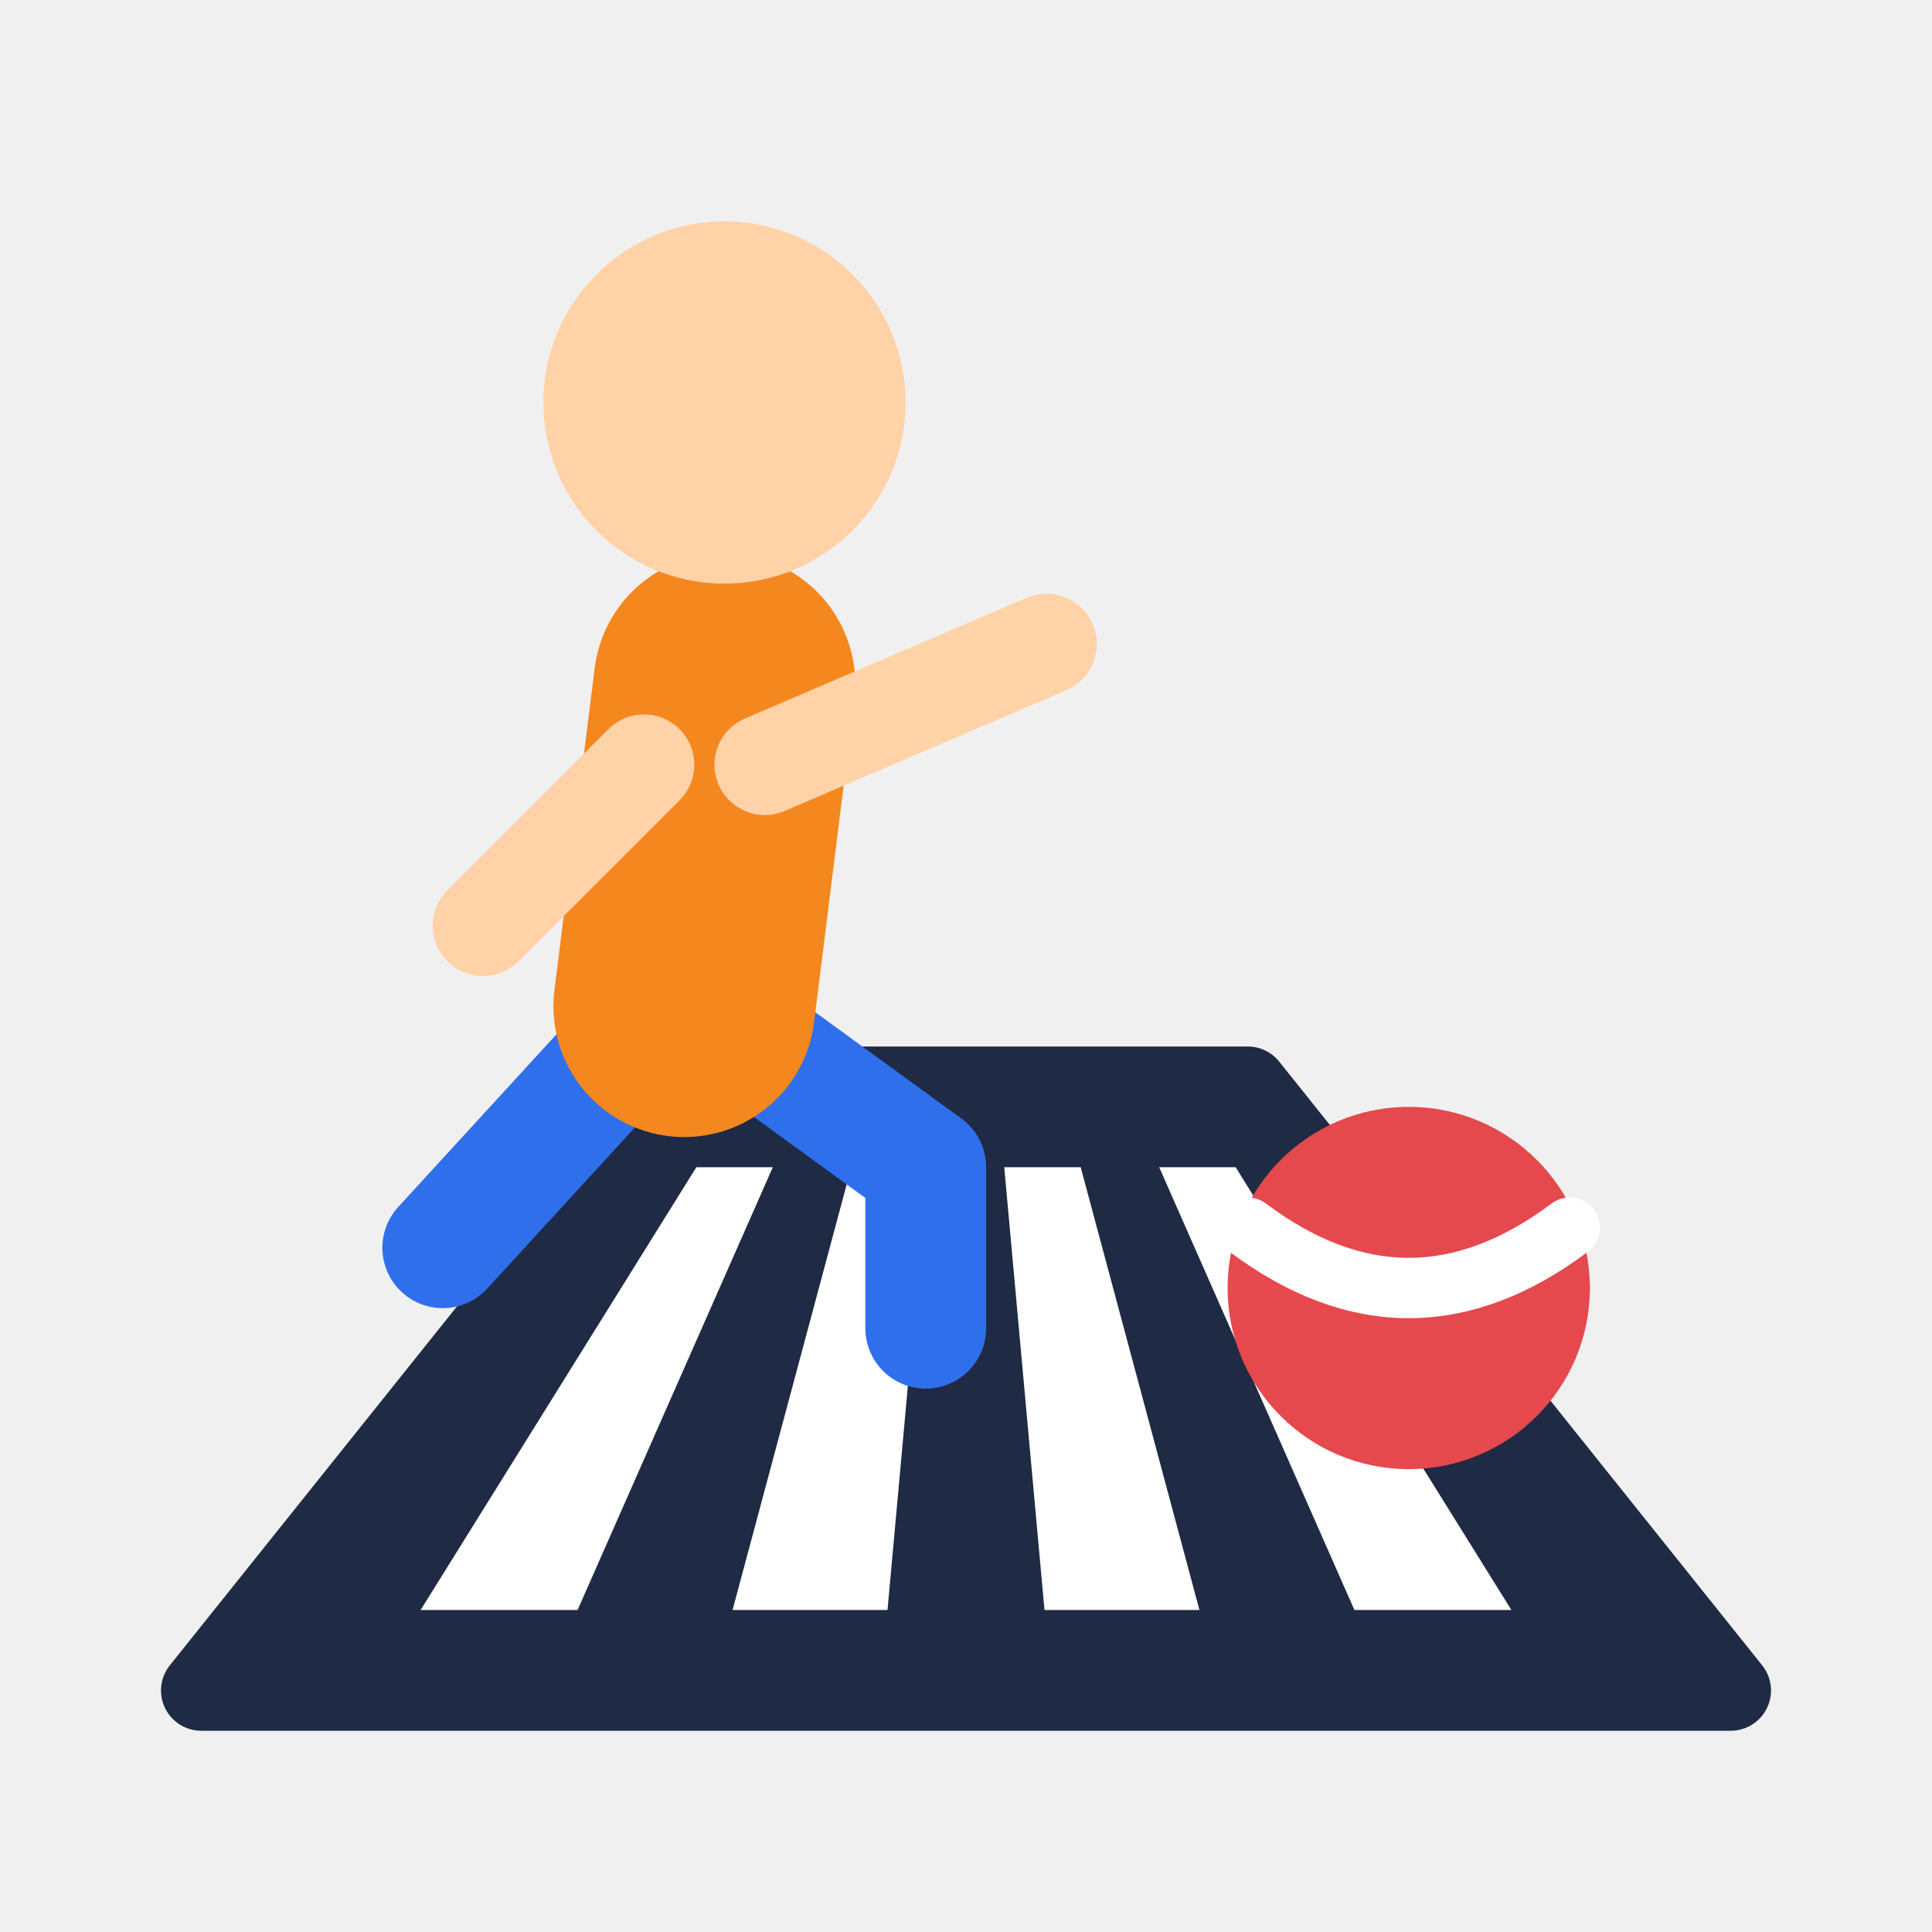
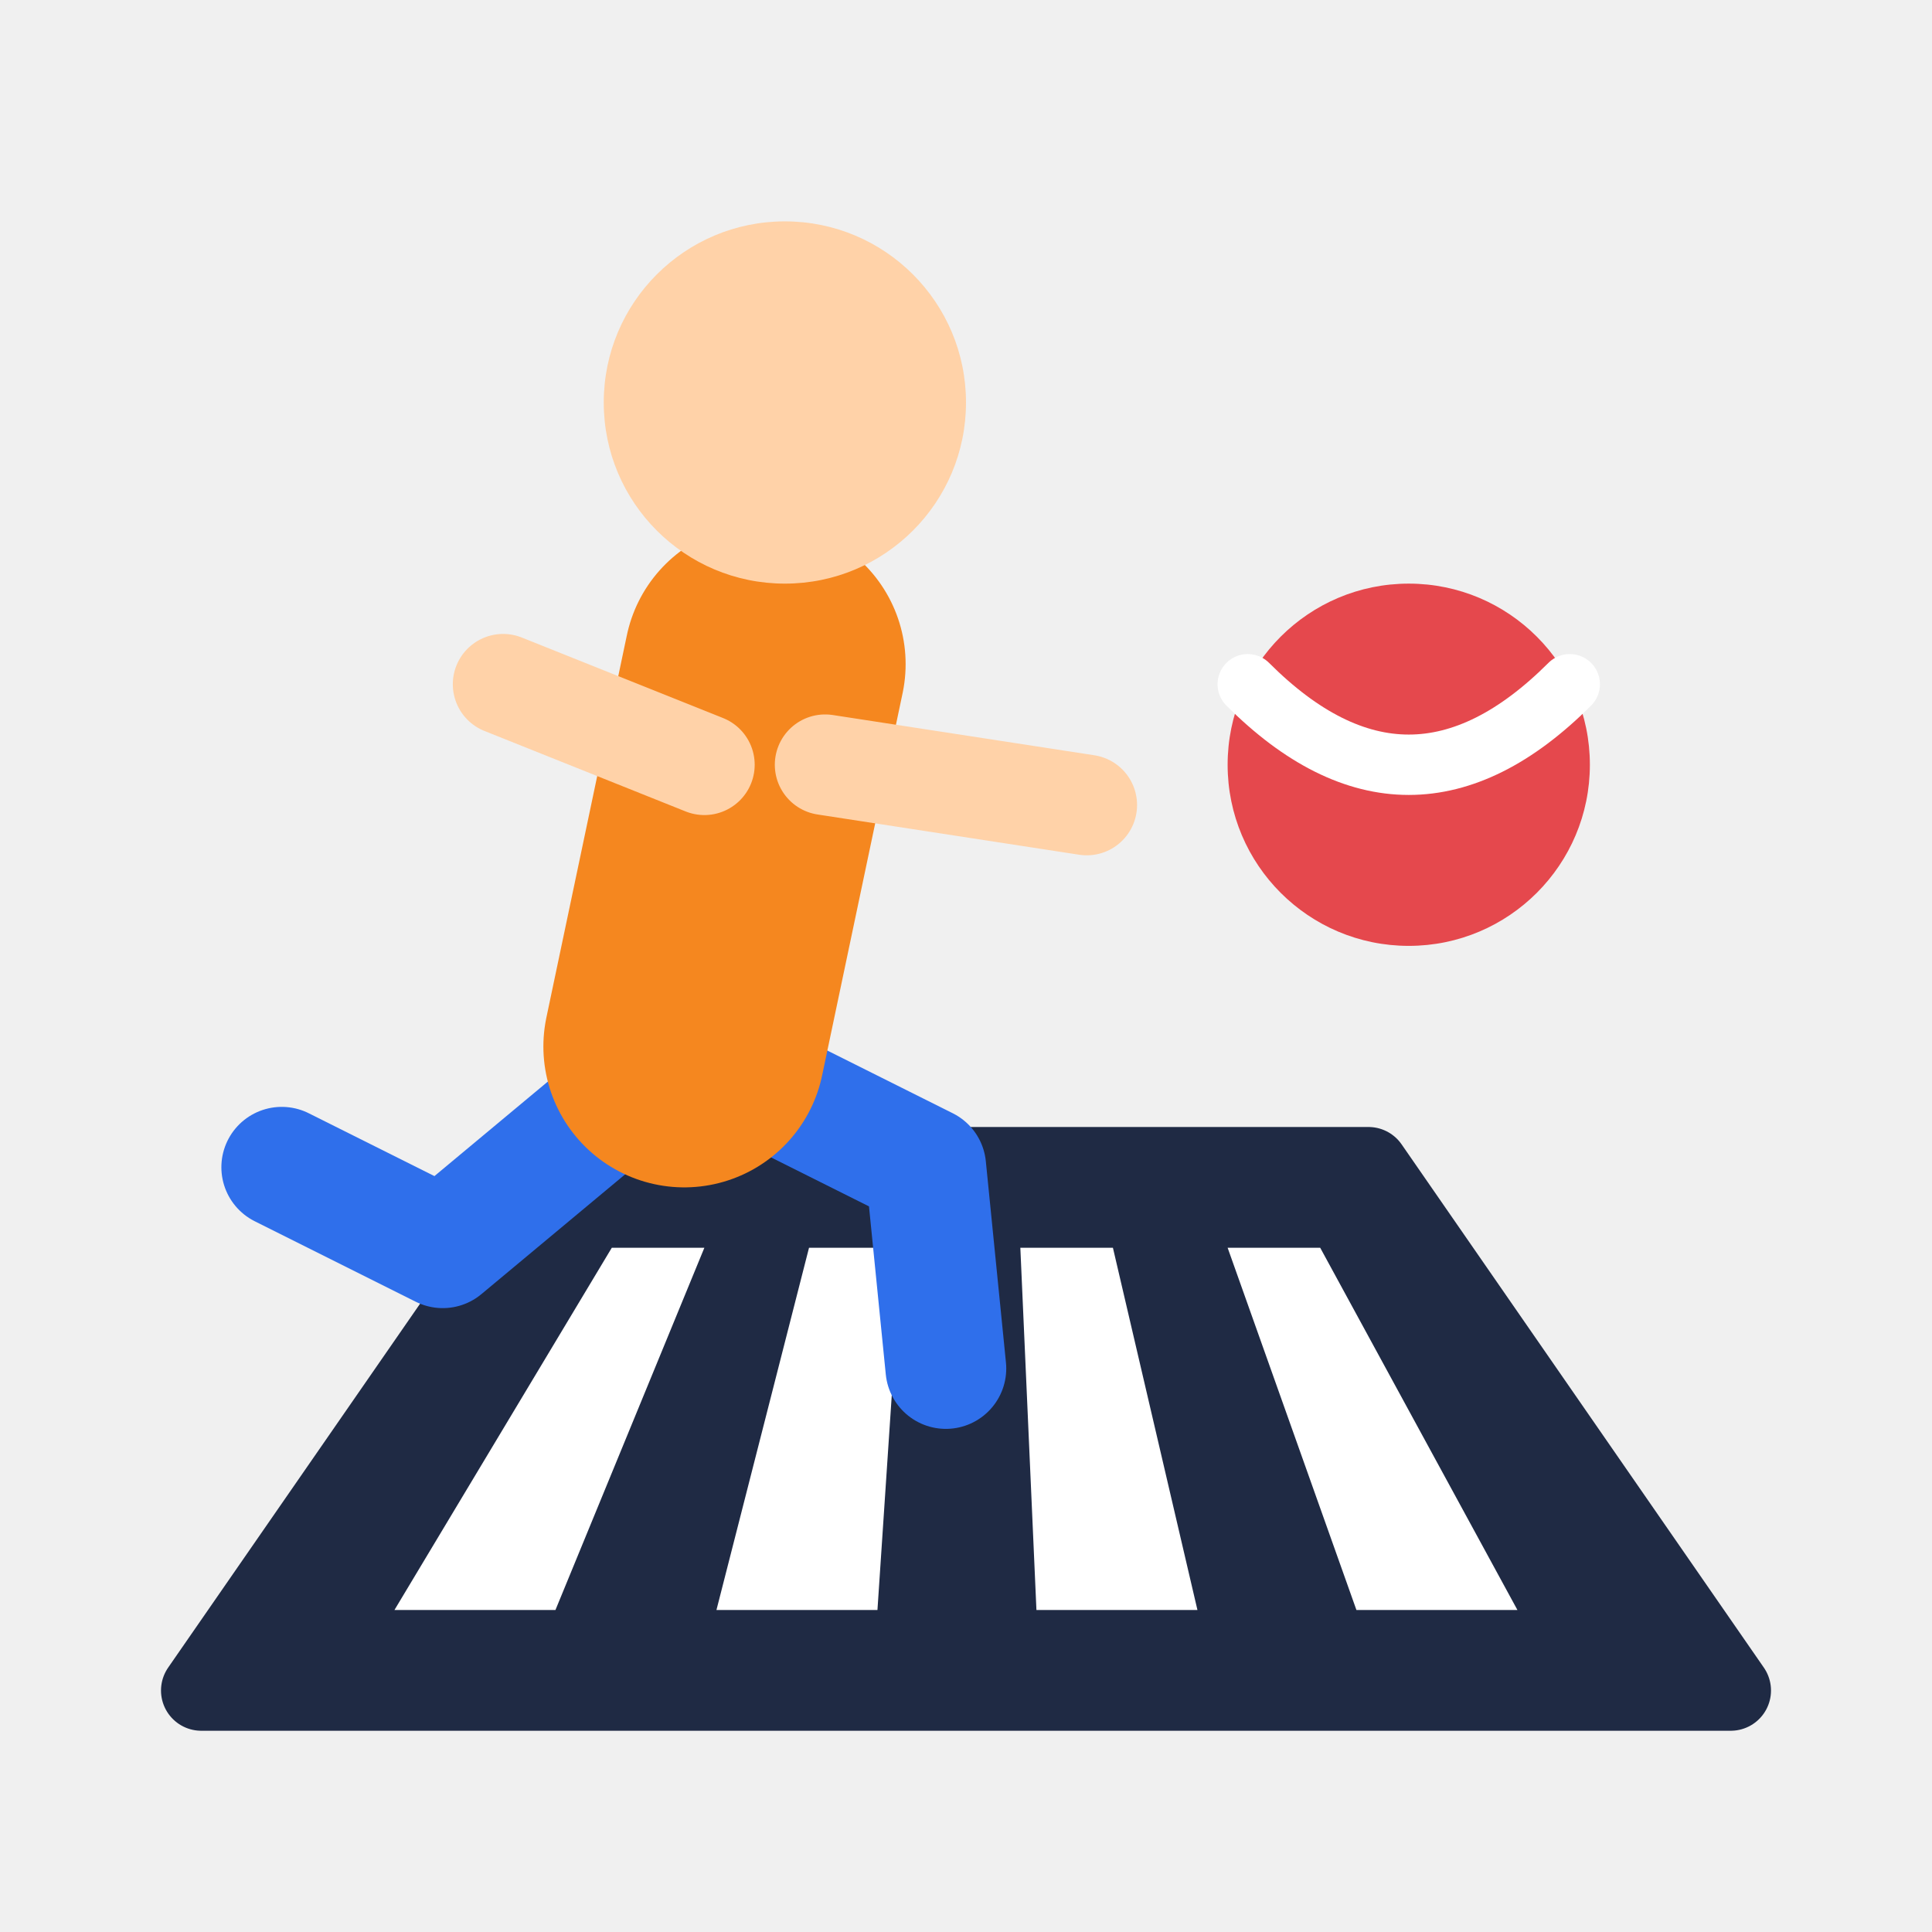
<svg xmlns="http://www.w3.org/2000/svg" viewBox="0 0 96 96">
-   <polygon points="34,54 62,54 86,84 10,84" fill="#1f2a44" stroke="#1f2a44" stroke-width="4" stroke-linejoin="round" />
+   <polygon points="28,58 68,58 86,84 10,84" fill="#1f2a44" stroke="#1f2a44" stroke-width="4" stroke-linejoin="round" />
  <g fill="#fff">
-     <polygon points="34.6,58 38.4,58 28.7,80 20.9,80" />
-     <polygon points="42.3,58 46.1,58 44.1,80 36.4,80" />
-     <polygon points="49.9,58 53.7,58 59.6,80 51.9,80" />
-     <polygon points="57.6,58 61.4,58 75.1,80 67.3,80" />
+     <polygon points="30.4,62 35,62 27.6,80 19.6,80" />
+     <polygon points="40.2,62 44.8,62 43.6,80 35.6,80" />
+     <polygon points="50.7,62 55.3,62 59.5,80 51.5,80" />
+     <polygon points="61,62 65.6,62 75.4,80 67.4,80" />
  </g>
  <g fill="none" stroke-linecap="round" stroke-linejoin="round">
-     <path d="M33 50 22 62M35 50 46 58 46 66" stroke="#2f6feb" stroke-width="6" />
-     <path d="M36 34 34 50" stroke="#f5871f" stroke-width="13" />
-     <path d="M38 38 52 32M32 38 24 46" stroke="#ffd2a8" stroke-width="5" />
+     <path d="M34 52 22 62 14 58M34 52 46 58 47 68" stroke="#2f6feb" stroke-width="6" />
+     <path d="M38 33 34 52" stroke="#f5871f" stroke-width="14" />
+     <path d="M41 38 54 40M35 38 25 34" stroke="#ffd2a8" stroke-width="5" />
  </g>
-   <circle cx="36" cy="20" r="9" fill="#ffd2a8" />
-   <circle cx="70" cy="64" r="9" fill="#e5484d" />
-   <path d="M62 61Q70 67 78 61" fill="none" stroke="#fff" stroke-width="3" stroke-linecap="round" />
+   <circle cx="39" cy="20" r="9" fill="#ffd2a8" />
+   <circle cx="70" cy="38" r="9" fill="#e5484d" />
+   <path d="M62 34Q70 42 78 34" fill="none" stroke="#fff" stroke-width="3" stroke-linecap="round" />
</svg>
